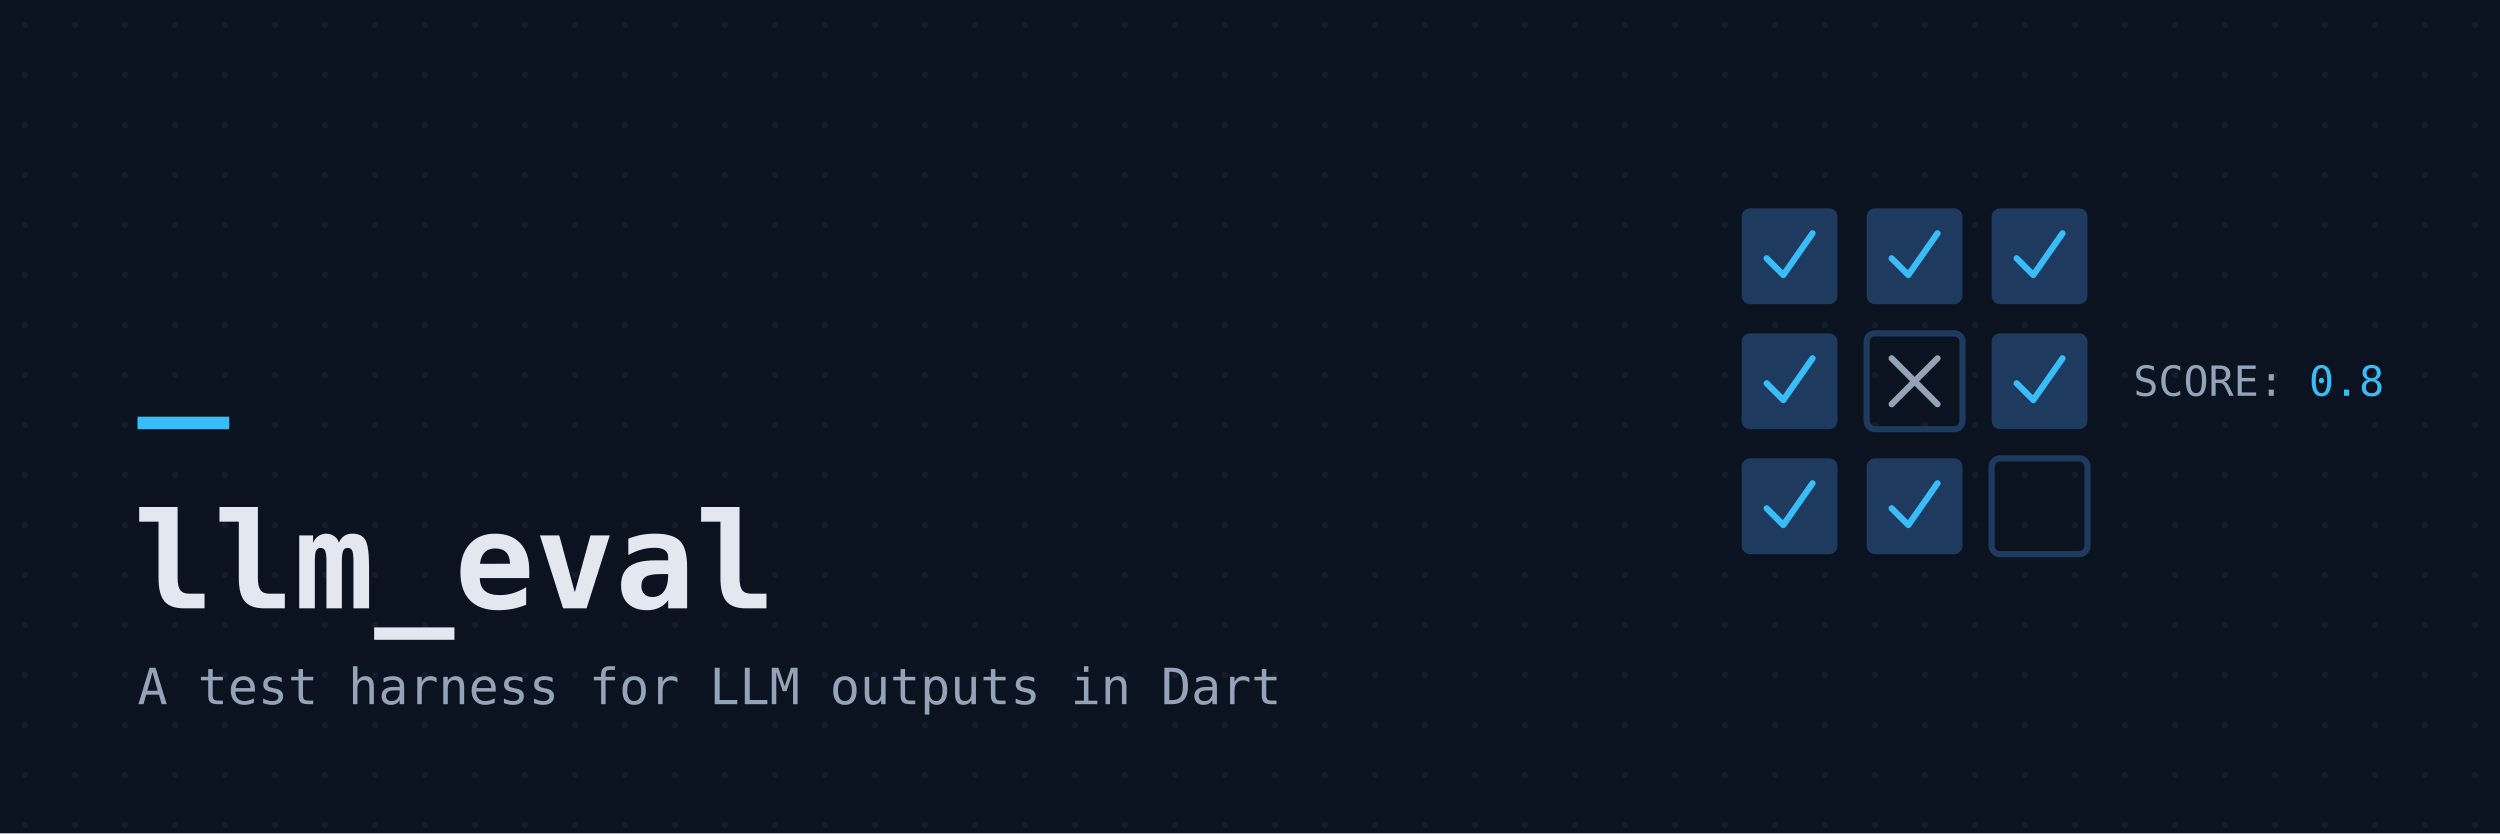
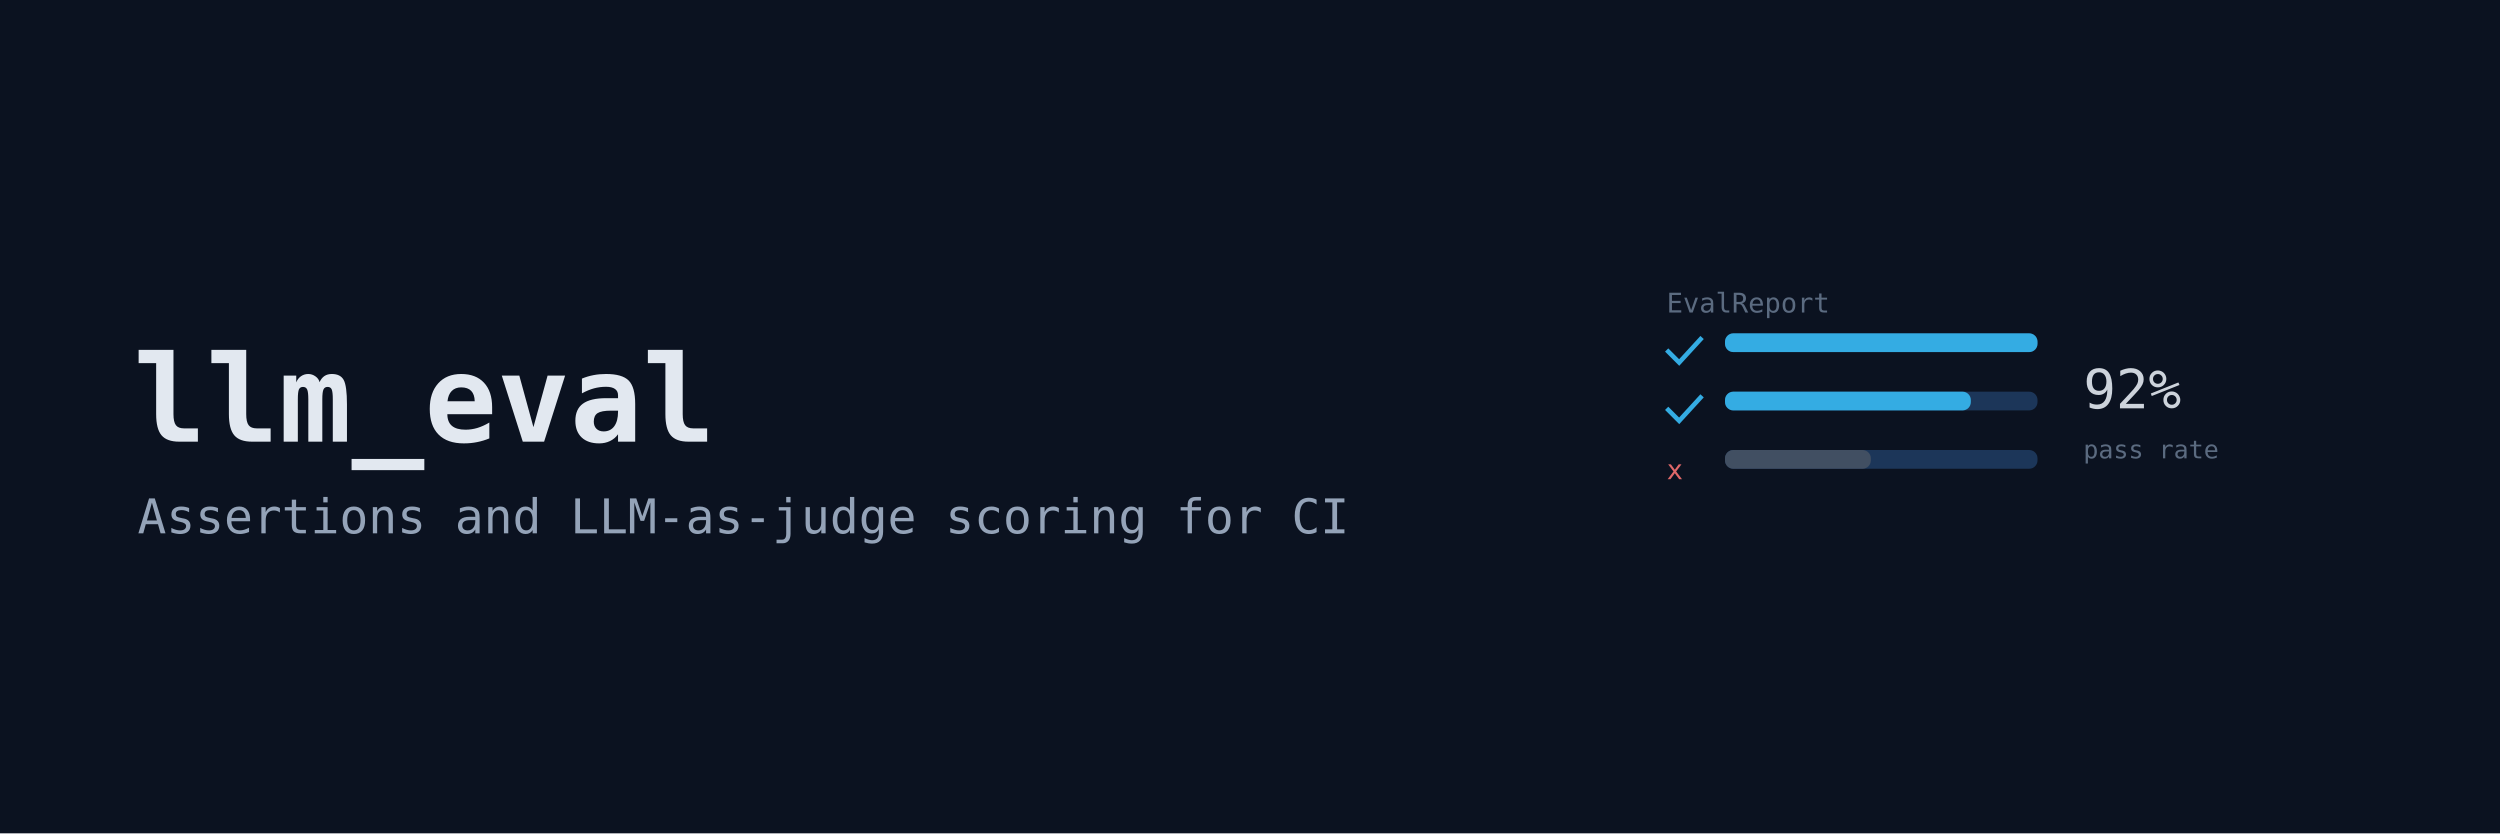
- <svg xmlns="http://www.w3.org/2000/svg" width="1200" height="400" viewBox="0 0 1200 400">
-   <defs>
-     <pattern id="dots" width="24" height="24" patternUnits="userSpaceOnUse">
-       <circle cx="12" cy="12" r="1.5" fill="#E2E8F0" fill-opacity="0.05" />
-     </pattern>
-   </defs>
+ <svg xmlns="http://www.w3.org/2000/svg" width="1200" height="400" viewBox="0 0 1200 400" font-family="Menlo, monospace">
  <rect width="1200" height="400" fill="#0B1220" />
-   <rect width="1200" height="400" fill="url(#dots)" />
-   <rect x="66" y="200" width="44" height="6" fill="#38BDF8" />
-   <text x="64" y="292" font-family="Menlo, monospace" font-size="64" font-weight="bold" fill="#E2E8F0">llm_eval</text>
-   <text x="66" y="338" font-family="Menlo, monospace" font-size="24" fill="#94A3B8">A test harness for LLM outputs in Dart</text>
-   <g fill="none" stroke-linecap="round" stroke-linejoin="round" transform="translate(0 16)">
-     <rect x="836" y="84" width="46" height="46" rx="4" fill="#1E3A5F" />
-     <path d="M 848 108 L 856 116 L 870 96" stroke="#38BDF8" stroke-width="3" />
-     <rect x="896" y="84" width="46" height="46" rx="4" fill="#1E3A5F" />
-     <path d="M 908 108 L 916 116 L 930 96" stroke="#38BDF8" stroke-width="3" />
-     <rect x="956" y="84" width="46" height="46" rx="4" fill="#1E3A5F" />
-     <path d="M 968 108 L 976 116 L 990 96" stroke="#38BDF8" stroke-width="3" />
-     <rect x="836" y="144" width="46" height="46" rx="4" fill="#1E3A5F" />
-     <path d="M 848 168 L 856 176 L 870 156" stroke="#38BDF8" stroke-width="3" />
-     <rect x="896" y="144" width="46" height="46" rx="4" stroke="#1E3A5F" stroke-width="3" />
-     <path d="M 908 156 L 930 178 M 930 156 L 908 178" stroke="#94A3B8" stroke-width="3" />
-     <rect x="956" y="144" width="46" height="46" rx="4" fill="#1E3A5F" />
-     <path d="M 968 168 L 976 176 L 990 156" stroke="#38BDF8" stroke-width="3" />
-     <rect x="836" y="204" width="46" height="46" rx="4" fill="#1E3A5F" />
-     <path d="M 848 228 L 856 236 L 870 216" stroke="#38BDF8" stroke-width="3" />
-     <rect x="896" y="204" width="46" height="46" rx="4" fill="#1E3A5F" />
-     <path d="M 908 228 L 916 236 L 930 216" stroke="#38BDF8" stroke-width="3" />
-     <rect x="956" y="204" width="46" height="46" rx="4" stroke="#1E3A5F" stroke-width="3" />
+   <g opacity="0.9" font-size="13">
+     <text x="800" y="150" fill="#64748B">EvalReport</text>
+     <path d="M800 168 l6 6 l11 -12" stroke="#38BDF8" stroke-width="2.2" fill="none" />
+     <rect x="828" y="160" width="150" height="9" rx="4" fill="#1E3A5F" />
+     <rect x="828" y="160" width="150" height="9" rx="4" fill="#38BDF8" />
+     <path d="M800 196 l6 6 l11 -12" stroke="#38BDF8" stroke-width="2.2" fill="none" />
+     <rect x="828" y="188" width="150" height="9" rx="4" fill="#1E3A5F" />
+     <rect x="828" y="188" width="118" height="9" rx="4" fill="#38BDF8" />
+     <text x="800" y="230" fill="#F87171">x</text>
+     <rect x="828" y="216" width="150" height="9" rx="4" fill="#1E3A5F" />
+     <rect x="828" y="216" width="70" height="9" rx="4" fill="#475569" />
+     <text x="1000" y="196" font-size="26" fill="#E2E8F0">92%</text>
+     <text x="1000" y="220" font-size="12" fill="#64748B">pass rate</text>
  </g>
-   <text x="1024" y="190" font-family="Menlo, monospace" font-size="20" fill="#94A3B8">SCORE: <tspan fill="#38BDF8">0.8</tspan>
-   </text>
+   <text x="64" y="212" font-size="58" font-weight="bold" fill="#E2E8F0">llm_eval</text>
+   <text x="66" y="256" font-size="23" fill="#94A3B8">Assertions and LLM-as-judge scoring for CI</text>
</svg>
